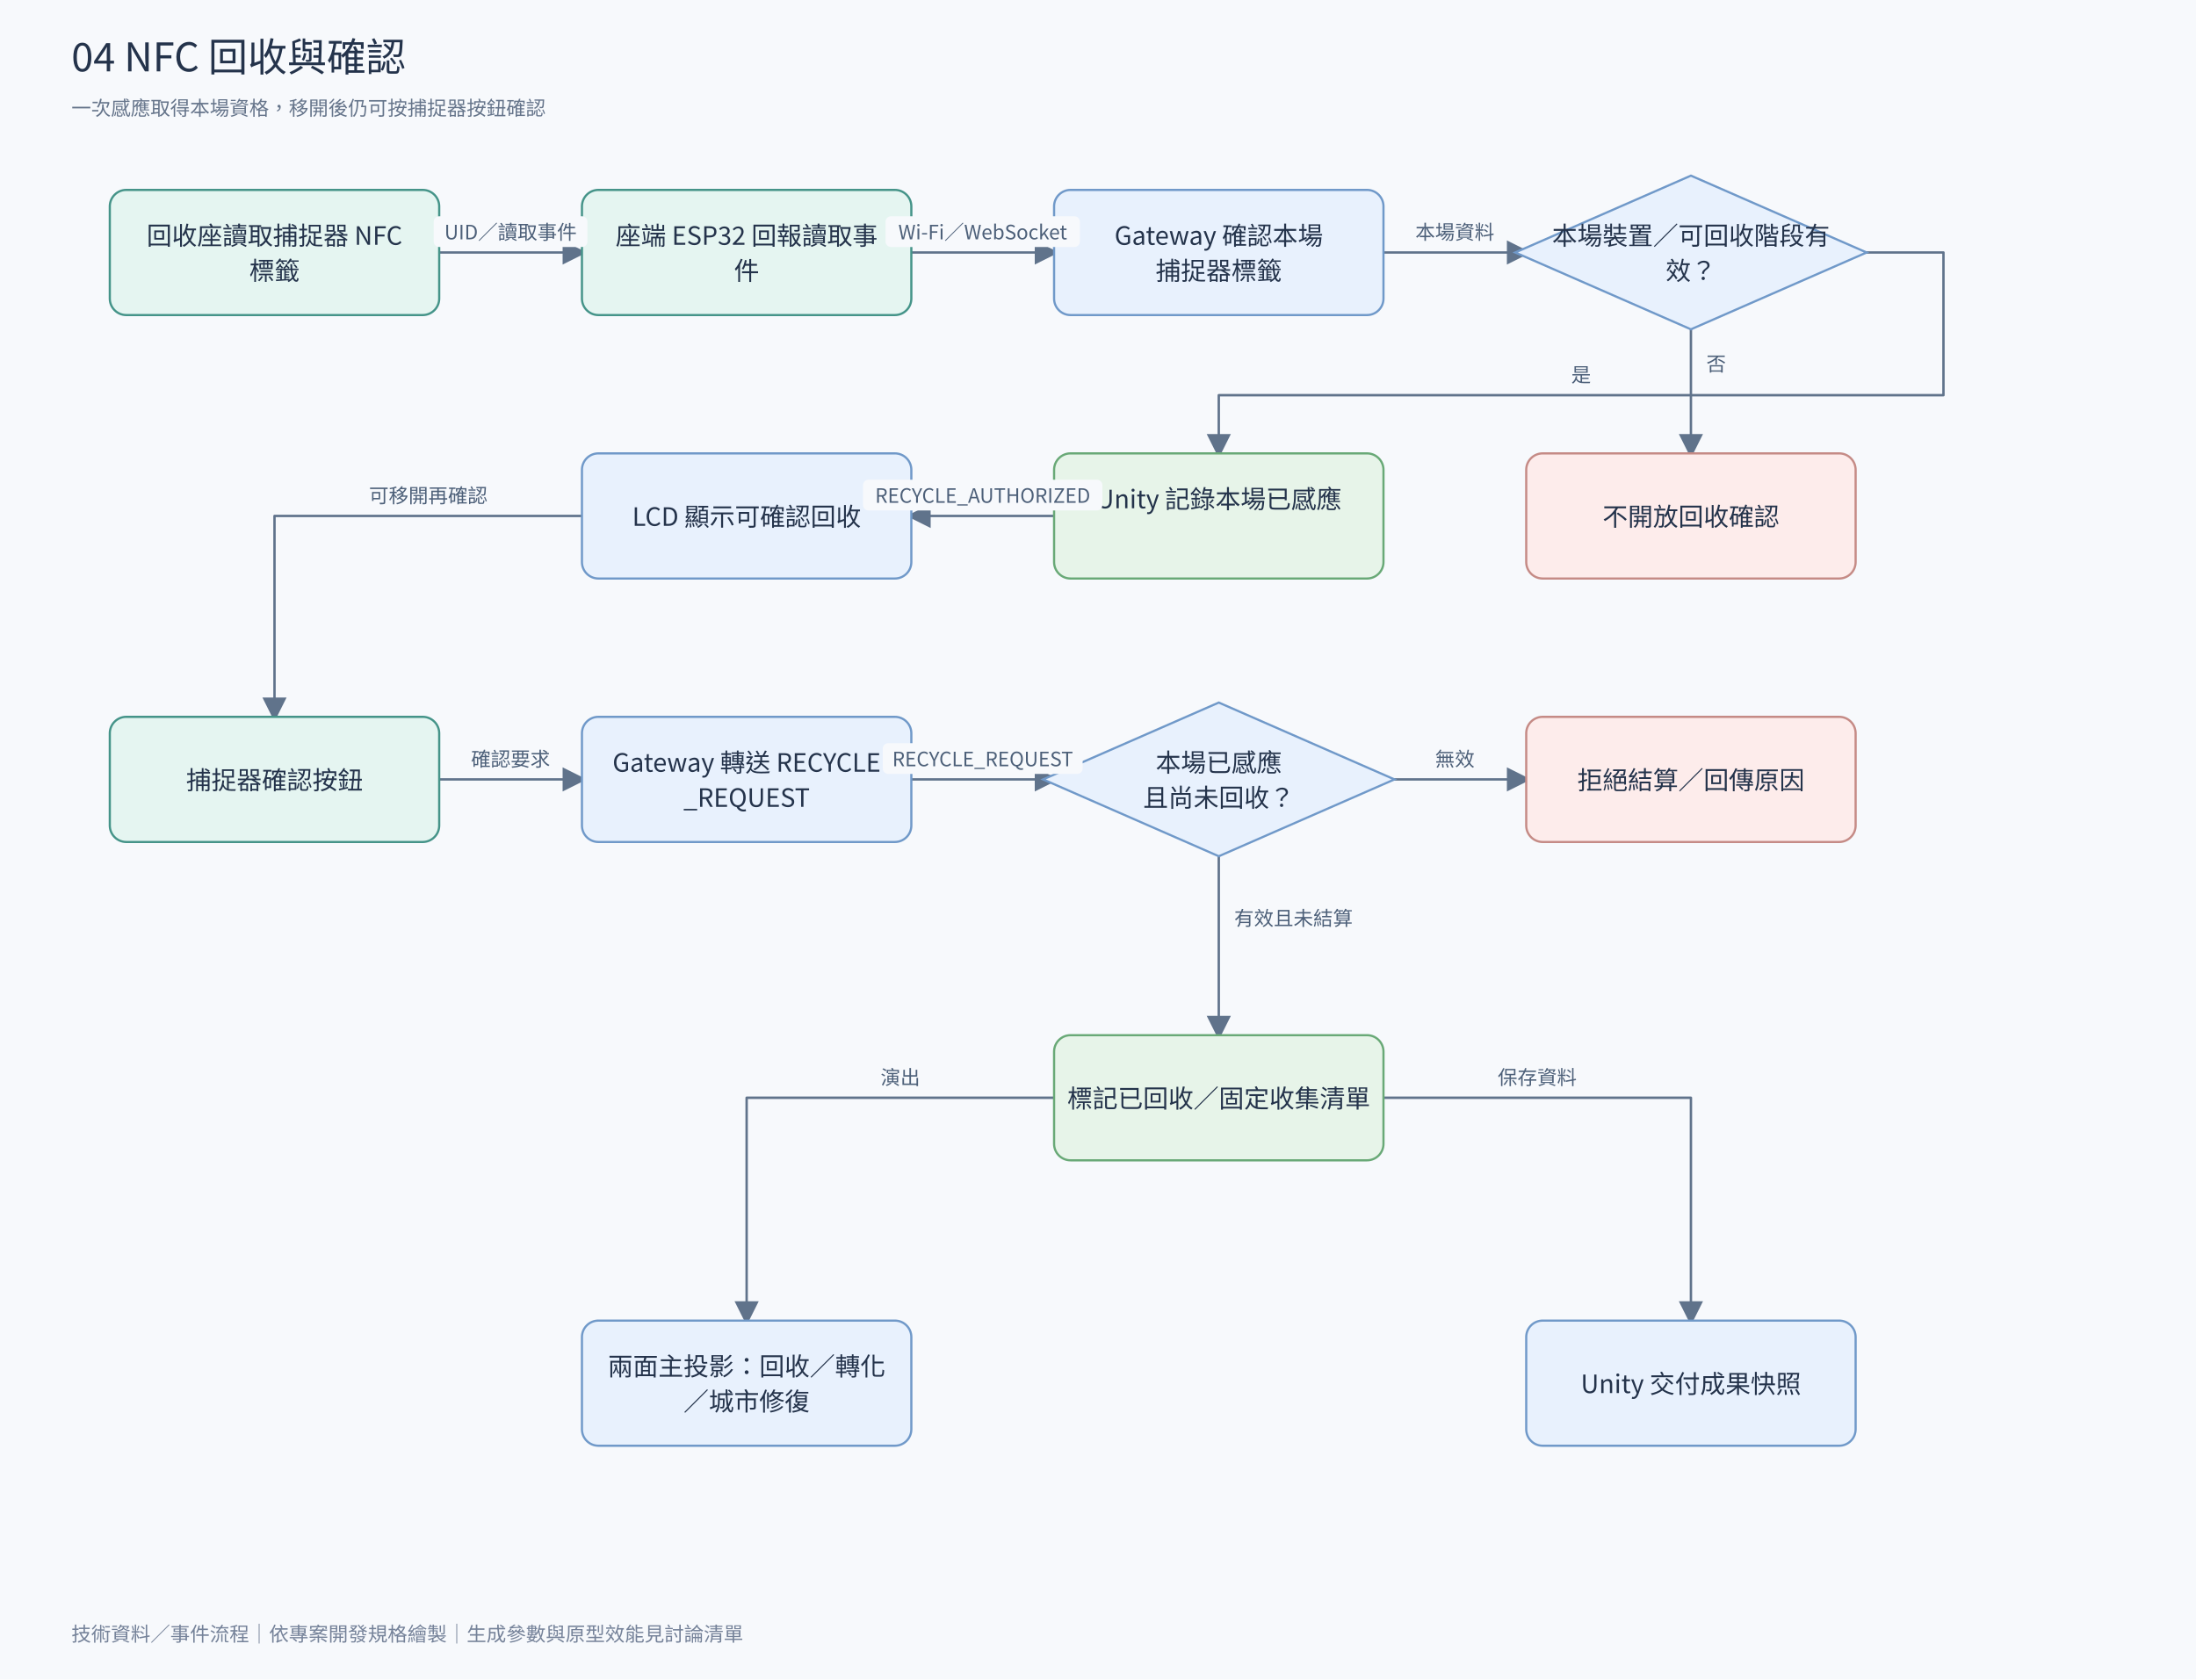
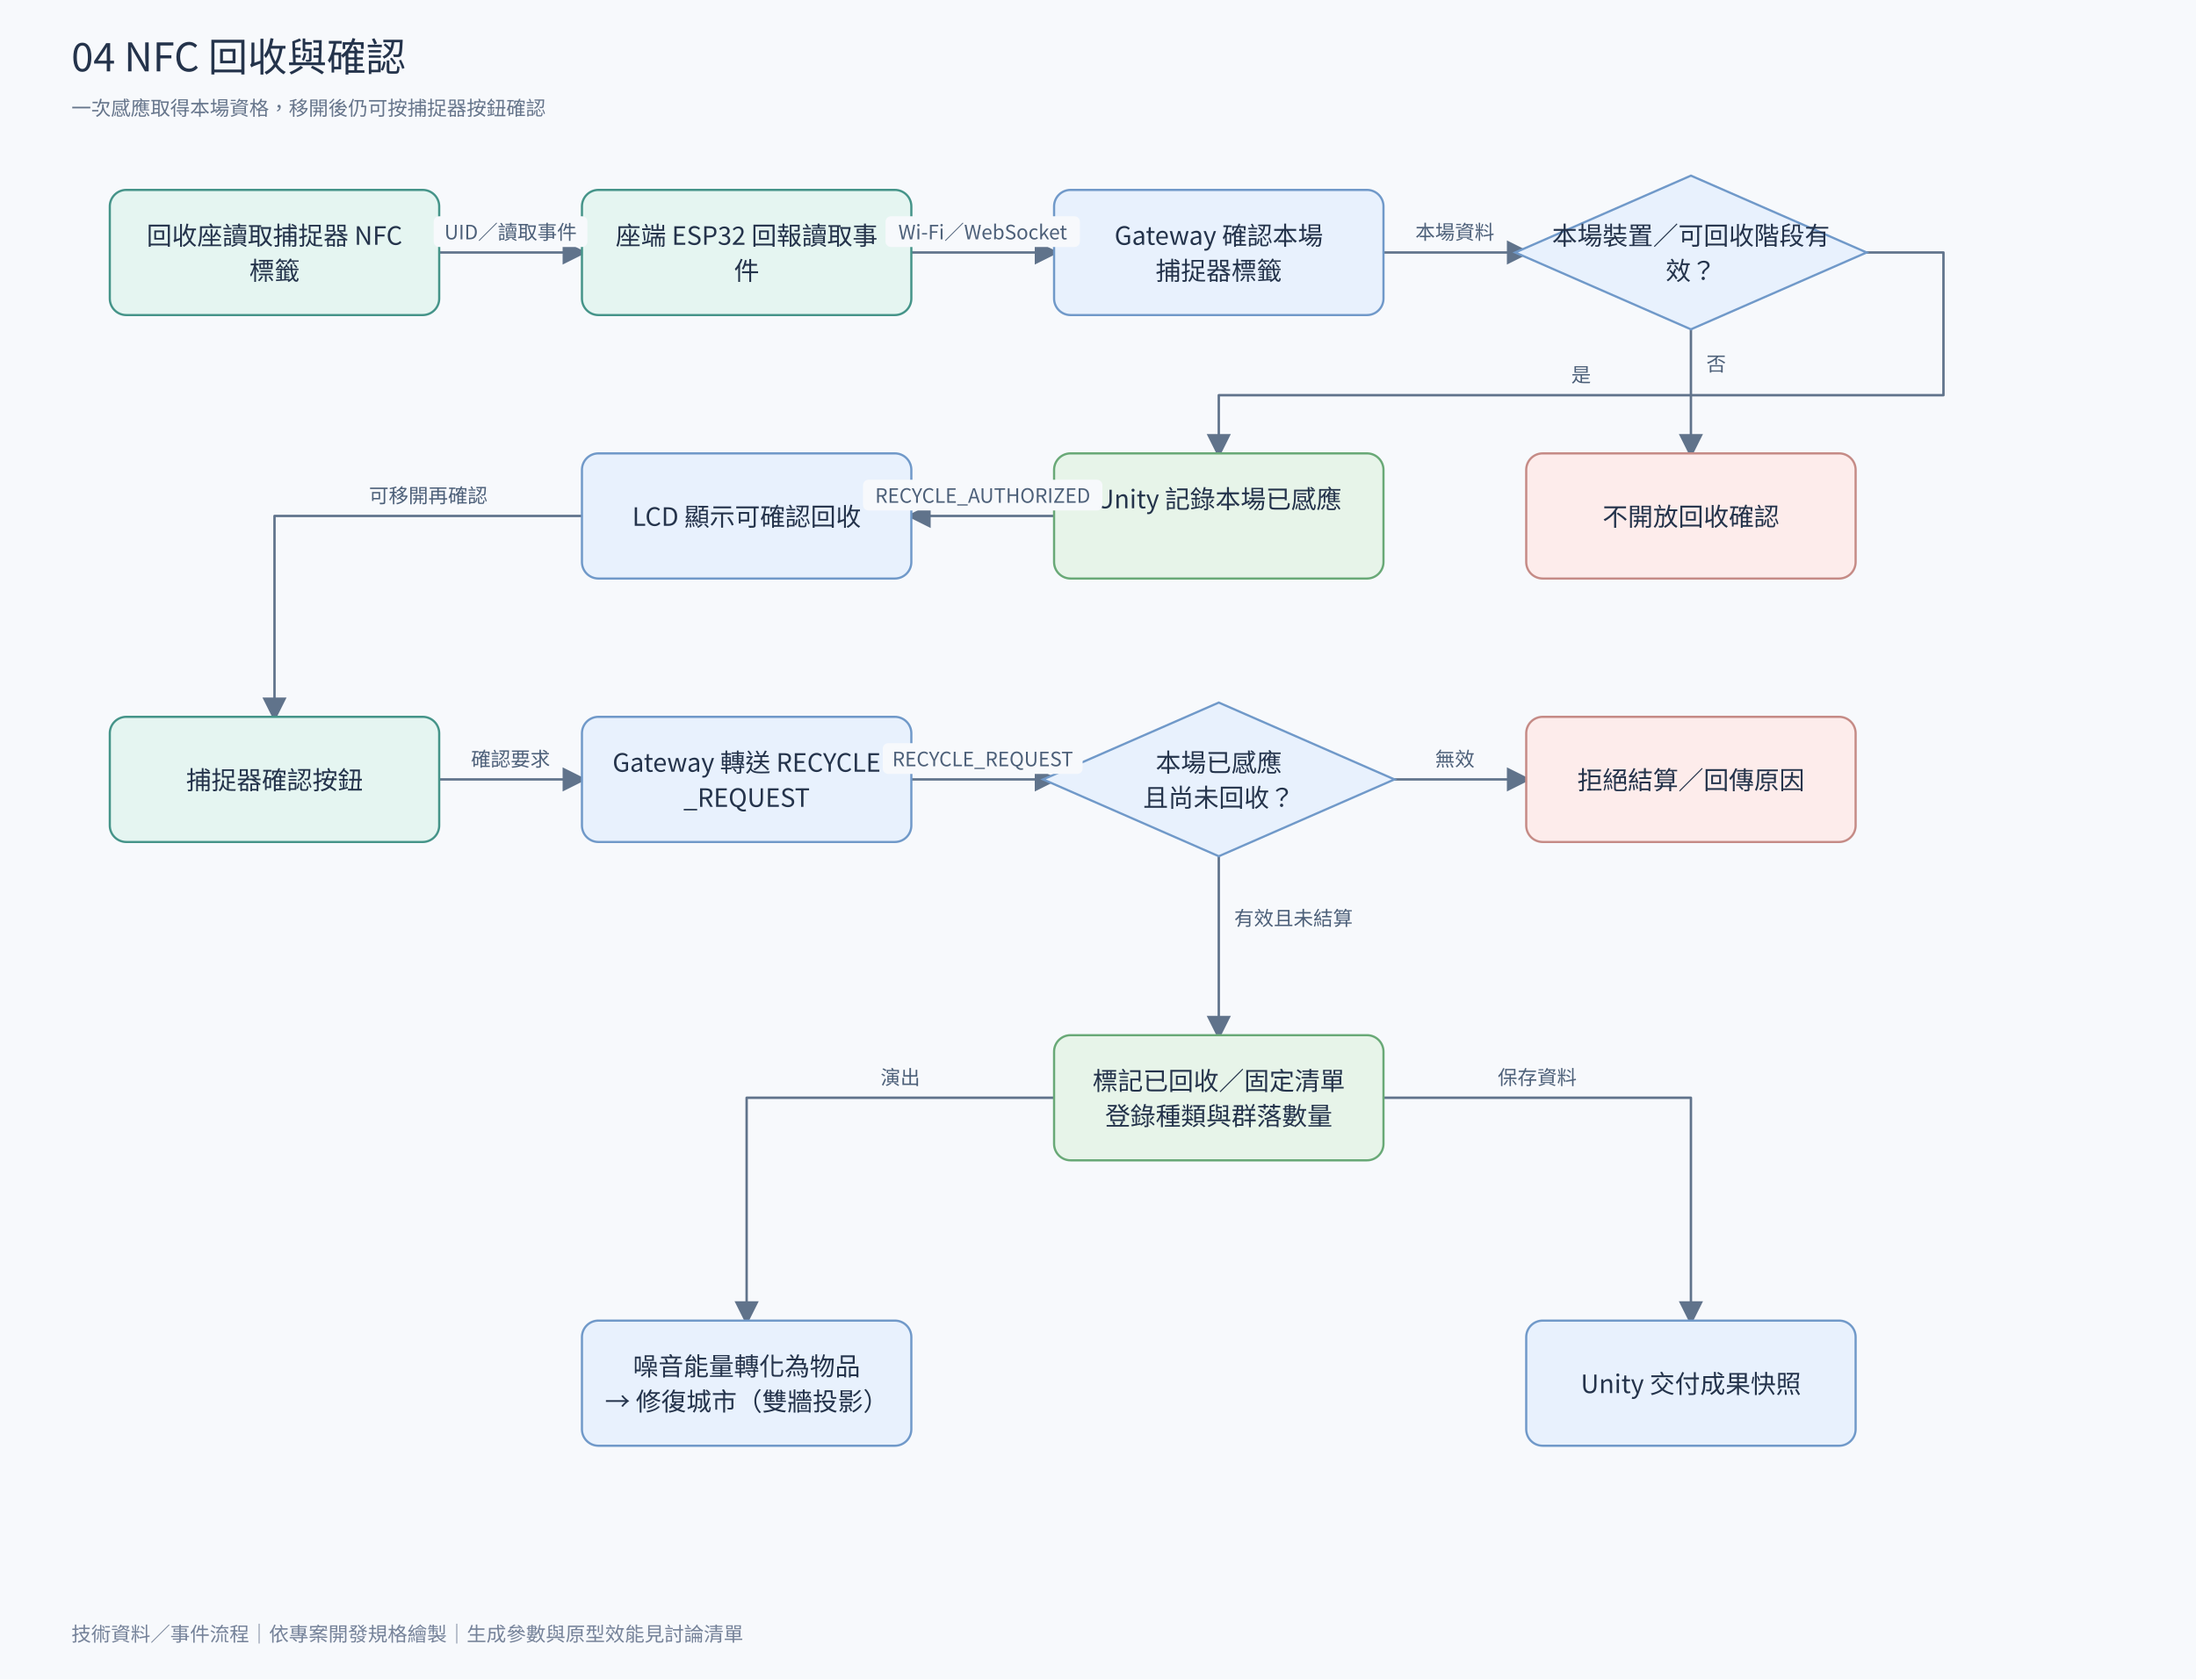
<svg xmlns="http://www.w3.org/2000/svg" width="2000" height="1530" viewBox="0 0 2000 1530">
  <defs>
    <marker id="arrow" markerWidth="10" markerHeight="10" refX="8" refY="5" orient="auto-start-reverse">
      <path d="M0,0 L10,5 L0,10 Z" fill="#60738b" />
    </marker>
  </defs>
  <rect width="2000" height="1530" fill="#f7f9fc" />
  <text x="65" y="65" font-family="Microsoft JhengHei, Noto Sans CJK TC, sans-serif" font-size="36" fill="#24334b" text-anchor="start">04  NFC 回收與確認</text>
  <text x="65" y="105" font-family="Microsoft JhengHei, Noto Sans CJK TC, sans-serif" font-size="18" fill="#66758b" text-anchor="start">一次感應取得本場資格，移開後仍可按捕捉器按鈕確認</text>
  <polyline points="400,230 530,230" fill="none" stroke="#60738b" stroke-width="2.2" stroke-linejoin="round" marker-end="url(#arrow)" />
  <polyline points="830,230 960,230" fill="none" stroke="#60738b" stroke-width="2.2" stroke-linejoin="round" marker-end="url(#arrow)" />
  <polyline points="1260,230 1390,230" fill="none" stroke="#60738b" stroke-width="2.2" stroke-linejoin="round" marker-end="url(#arrow)" />
  <polyline points="1540,287 1540,413" fill="none" stroke="#60738b" stroke-width="2.2" stroke-linejoin="round" marker-end="url(#arrow)" />
  <polyline points="1690,230 1770,230 1770,360 1110,360 1110,413" fill="none" stroke="#60738b" stroke-width="2.2" stroke-linejoin="round" marker-end="url(#arrow)" />
  <polyline points="960,470 830,470" fill="none" stroke="#60738b" stroke-width="2.2" stroke-linejoin="round" marker-end="url(#arrow)" />
  <polyline points="530,470 250,470 250,653" fill="none" stroke="#60738b" stroke-width="2.2" stroke-linejoin="round" marker-end="url(#arrow)" />
  <polyline points="400,710 530,710" fill="none" stroke="#60738b" stroke-width="2.2" stroke-linejoin="round" marker-end="url(#arrow)" />
  <polyline points="830,710 960,710" fill="none" stroke="#60738b" stroke-width="2.2" stroke-linejoin="round" marker-end="url(#arrow)" />
  <polyline points="1260,710 1390,710" fill="none" stroke="#60738b" stroke-width="2.2" stroke-linejoin="round" marker-end="url(#arrow)" />
  <polyline points="1110,767 1110,943" fill="none" stroke="#60738b" stroke-width="2.2" stroke-linejoin="round" marker-end="url(#arrow)" />
  <polyline points="960,1000 680,1000 680,1203" fill="none" stroke="#60738b" stroke-width="2.2" stroke-linejoin="round" marker-end="url(#arrow)" />
  <polyline points="1260,1000 1540,1000 1540,1203" fill="none" stroke="#60738b" stroke-width="2.2" stroke-linejoin="round" marker-end="url(#arrow)" />
  <rect x="100" y="173" width="300" height="114" rx="15" fill="#e5f5f1" stroke="#459489" stroke-width="2" />
  <text x="250" y="223" font-family="Microsoft JhengHei, Noto Sans CJK TC, sans-serif" font-size="23" fill="#24334b" text-anchor="middle">回收座讀取捕捉器 NFC </text>
  <text x="250" y="255" font-family="Microsoft JhengHei, Noto Sans CJK TC, sans-serif" font-size="23" fill="#24334b" text-anchor="middle">標籤</text>
  <rect x="530" y="173" width="300" height="114" rx="15" fill="#e5f5f1" stroke="#459489" stroke-width="2" />
  <text x="680" y="223" font-family="Microsoft JhengHei, Noto Sans CJK TC, sans-serif" font-size="23" fill="#24334b" text-anchor="middle">座端 ESP32 回報讀取事</text>
  <text x="680" y="255" font-family="Microsoft JhengHei, Noto Sans CJK TC, sans-serif" font-size="23" fill="#24334b" text-anchor="middle">件</text>
  <rect x="960" y="173" width="300" height="114" rx="15" fill="#e8f1fd" stroke="#7099c9" stroke-width="2" />
  <text x="1110" y="223" font-family="Microsoft JhengHei, Noto Sans CJK TC, sans-serif" font-size="23" fill="#24334b" text-anchor="middle">Gateway 確認本場</text>
  <text x="1110" y="255" font-family="Microsoft JhengHei, Noto Sans CJK TC, sans-serif" font-size="23" fill="#24334b" text-anchor="middle">捕捉器標籤</text>
  <polygon points="1540,160 1700,230 1540,300 1380,230" fill="#e8f1fd" stroke="#7099c9" stroke-width="2" />
  <text x="1540" y="223" font-family="Microsoft JhengHei, Noto Sans CJK TC, sans-serif" font-size="23" fill="#24334b" text-anchor="middle">本場裝置／可回收階段有</text>
  <text x="1540" y="255" font-family="Microsoft JhengHei, Noto Sans CJK TC, sans-serif" font-size="23" fill="#24334b" text-anchor="middle">效？</text>
  <rect x="1390" y="413" width="300" height="114" rx="15" fill="#fdeceb" stroke="#c58b86" stroke-width="2" />
  <text x="1540" y="479" font-family="Microsoft JhengHei, Noto Sans CJK TC, sans-serif" font-size="23" fill="#24334b" text-anchor="middle">不開放回收確認</text>
  <rect x="960" y="413" width="300" height="114" rx="15" fill="#e7f4e9" stroke="#69a977" stroke-width="2" />
  <text x="1110" y="463" font-family="Microsoft JhengHei, Noto Sans CJK TC, sans-serif" font-size="23" fill="#24334b" text-anchor="middle">Unity 記錄本場已感應</text>
  <text x="1110" y="495" font-family="Microsoft JhengHei, Noto Sans CJK TC, sans-serif" font-size="23" fill="#24334b" text-anchor="middle" />
  <rect x="530" y="413" width="300" height="114" rx="15" fill="#e8f1fd" stroke="#7099c9" stroke-width="2" />
  <text x="680" y="479" font-family="Microsoft JhengHei, Noto Sans CJK TC, sans-serif" font-size="23" fill="#24334b" text-anchor="middle">LCD 顯示可確認回收</text>
  <rect x="100" y="653" width="300" height="114" rx="15" fill="#e5f5f1" stroke="#459489" stroke-width="2" />
  <text x="250" y="719" font-family="Microsoft JhengHei, Noto Sans CJK TC, sans-serif" font-size="23" fill="#24334b" text-anchor="middle">捕捉器確認按鈕</text>
  <rect x="530" y="653" width="300" height="114" rx="15" fill="#e8f1fd" stroke="#7099c9" stroke-width="2" />
  <text x="680" y="703" font-family="Microsoft JhengHei, Noto Sans CJK TC, sans-serif" font-size="23" fill="#24334b" text-anchor="middle">Gateway 轉送 RECYCLE</text>
  <text x="680" y="735" font-family="Microsoft JhengHei, Noto Sans CJK TC, sans-serif" font-size="23" fill="#24334b" text-anchor="middle">_REQUEST</text>
  <polygon points="1110,640 1270,710 1110,780 950,710" fill="#e8f1fd" stroke="#7099c9" stroke-width="2" />
  <text x="1110" y="703" font-family="Microsoft JhengHei, Noto Sans CJK TC, sans-serif" font-size="23" fill="#24334b" text-anchor="middle">本場已感應</text>
  <text x="1110" y="735" font-family="Microsoft JhengHei, Noto Sans CJK TC, sans-serif" font-size="23" fill="#24334b" text-anchor="middle">且尚未回收？</text>
  <rect x="1390" y="653" width="300" height="114" rx="15" fill="#fdeceb" stroke="#c58b86" stroke-width="2" />
  <text x="1540" y="719" font-family="Microsoft JhengHei, Noto Sans CJK TC, sans-serif" font-size="23" fill="#24334b" text-anchor="middle">拒絕結算／回傳原因</text>
  <rect x="960" y="943" width="300" height="114" rx="15" fill="#e7f4e9" stroke="#69a977" stroke-width="2" />
-   <text x="1110" y="1009" font-family="Microsoft JhengHei, Noto Sans CJK TC, sans-serif" font-size="23" fill="#24334b" text-anchor="middle">標記已回收／固定收集清單</text>
+   <text x="1110" y="993" font-family="Microsoft JhengHei, Noto Sans CJK TC, sans-serif" font-size="23" fill="#24334b" text-anchor="middle">標記已回收／固定清單</text>
+   <text x="1110" y="1025" font-family="Microsoft JhengHei, Noto Sans CJK TC, sans-serif" font-size="23" fill="#24334b" text-anchor="middle">登錄種類與群落數量</text>
  <rect x="530" y="1203" width="300" height="114" rx="15" fill="#e8f1fd" stroke="#7099c9" stroke-width="2" />
-   <text x="680" y="1253" font-family="Microsoft JhengHei, Noto Sans CJK TC, sans-serif" font-size="23" fill="#24334b" text-anchor="middle">兩面主投影：回收／轉化</text>
-   <text x="680" y="1285" font-family="Microsoft JhengHei, Noto Sans CJK TC, sans-serif" font-size="23" fill="#24334b" text-anchor="middle">／城市修復</text>
+   <text x="680" y="1253" font-family="Microsoft JhengHei, Noto Sans CJK TC, sans-serif" font-size="23" fill="#24334b" text-anchor="middle">噪音能量轉化為物品</text>
+   <text x="680" y="1285" font-family="Microsoft JhengHei, Noto Sans CJK TC, sans-serif" font-size="23" fill="#24334b" text-anchor="middle">→ 修復城市（雙牆投影）</text>
  <rect x="1390" y="1203" width="300" height="114" rx="15" fill="#e8f1fd" stroke="#7099c9" stroke-width="2" />
  <text x="1540" y="1269" font-family="Microsoft JhengHei, Noto Sans CJK TC, sans-serif" font-size="23" fill="#24334b" text-anchor="middle">Unity 交付成果快照</text>
  <rect x="395.0" y="197.0" width="140.0" height="28" rx="5" fill="#f7f9fc" />
  <text x="465.0" y="218.0" font-family="Microsoft JhengHei, Noto Sans CJK TC, sans-serif" font-size="18" fill="#4d6079" text-anchor="middle">UID／讀取事件</text>
  <rect x="806.5" y="197.0" width="177.0" height="28" rx="5" fill="#f7f9fc" />
  <text x="895.0" y="218.0" font-family="Microsoft JhengHei, Noto Sans CJK TC, sans-serif" font-size="18" fill="#4d6079" text-anchor="middle">Wi-Fi／WebSocket</text>
  <rect x="1280.0" y="197.0" width="90.0" height="28" rx="5" fill="#f7f9fc" />
  <text x="1325.0" y="218.0" font-family="Microsoft JhengHei, Noto Sans CJK TC, sans-serif" font-size="18" fill="#4d6079" text-anchor="middle">本場資料</text>
  <rect x="1545.0" y="317.0" width="36.0" height="28" rx="5" fill="#f7f9fc" />
  <text x="1563.0" y="338.0" font-family="Microsoft JhengHei, Noto Sans CJK TC, sans-serif" font-size="18" fill="#4d6079" text-anchor="middle">否</text>
  <rect x="1422.0" y="327.0" width="36.0" height="28" rx="5" fill="#f7f9fc" />
  <text x="1440.0" y="348.0" font-family="Microsoft JhengHei, Noto Sans CJK TC, sans-serif" font-size="18" fill="#4d6079" text-anchor="middle">是</text>
  <rect x="786.0" y="437.0" width="218.0" height="28" rx="5" fill="#f7f9fc" />
  <text x="895.0" y="458.0" font-family="Microsoft JhengHei, Noto Sans CJK TC, sans-serif" font-size="18" fill="#4d6079" text-anchor="middle">RECYCLE_AUTHORIZED</text>
  <rect x="327.0" y="437.0" width="126.0" height="28" rx="5" fill="#f7f9fc" />
  <text x="390.0" y="458.0" font-family="Microsoft JhengHei, Noto Sans CJK TC, sans-serif" font-size="18" fill="#4d6079" text-anchor="middle">可移開再確認</text>
  <rect x="420.0" y="677.0" width="90.0" height="28" rx="5" fill="#f7f9fc" />
  <text x="465.0" y="698.0" font-family="Microsoft JhengHei, Noto Sans CJK TC, sans-serif" font-size="18" fill="#4d6079" text-anchor="middle">確認要求</text>
  <rect x="804.0" y="677.0" width="182.0" height="28" rx="5" fill="#f7f9fc" />
  <text x="895.0" y="698.0" font-family="Microsoft JhengHei, Noto Sans CJK TC, sans-serif" font-size="18" fill="#4d6079" text-anchor="middle">RECYCLE_REQUEST</text>
  <rect x="1298.0" y="677.0" width="54.0" height="28" rx="5" fill="#f7f9fc" />
  <text x="1325.0" y="698.0" font-family="Microsoft JhengHei, Noto Sans CJK TC, sans-serif" font-size="18" fill="#4d6079" text-anchor="middle">無效</text>
  <rect x="1115.0" y="822.0" width="126.0" height="28" rx="5" fill="#f7f9fc" />
  <text x="1178.0" y="843.0" font-family="Microsoft JhengHei, Noto Sans CJK TC, sans-serif" font-size="18" fill="#4d6079" text-anchor="middle">有效且未結算</text>
  <rect x="793.0" y="967.0" width="54.0" height="28" rx="5" fill="#f7f9fc" />
  <text x="820.0" y="988.0" font-family="Microsoft JhengHei, Noto Sans CJK TC, sans-serif" font-size="18" fill="#4d6079" text-anchor="middle">演出</text>
  <rect x="1355.0" y="967.0" width="90.0" height="28" rx="5" fill="#f7f9fc" />
  <text x="1400.0" y="988.0" font-family="Microsoft JhengHei, Noto Sans CJK TC, sans-serif" font-size="18" fill="#4d6079" text-anchor="middle">保存資料</text>
  <text x="65" y="1495" font-family="Microsoft JhengHei, Noto Sans CJK TC, sans-serif" font-size="18" fill="#758299" text-anchor="start">技術資料／事件流程｜依專案開發規格繪製｜生成參數與原型效能見討論清單</text>
</svg>
